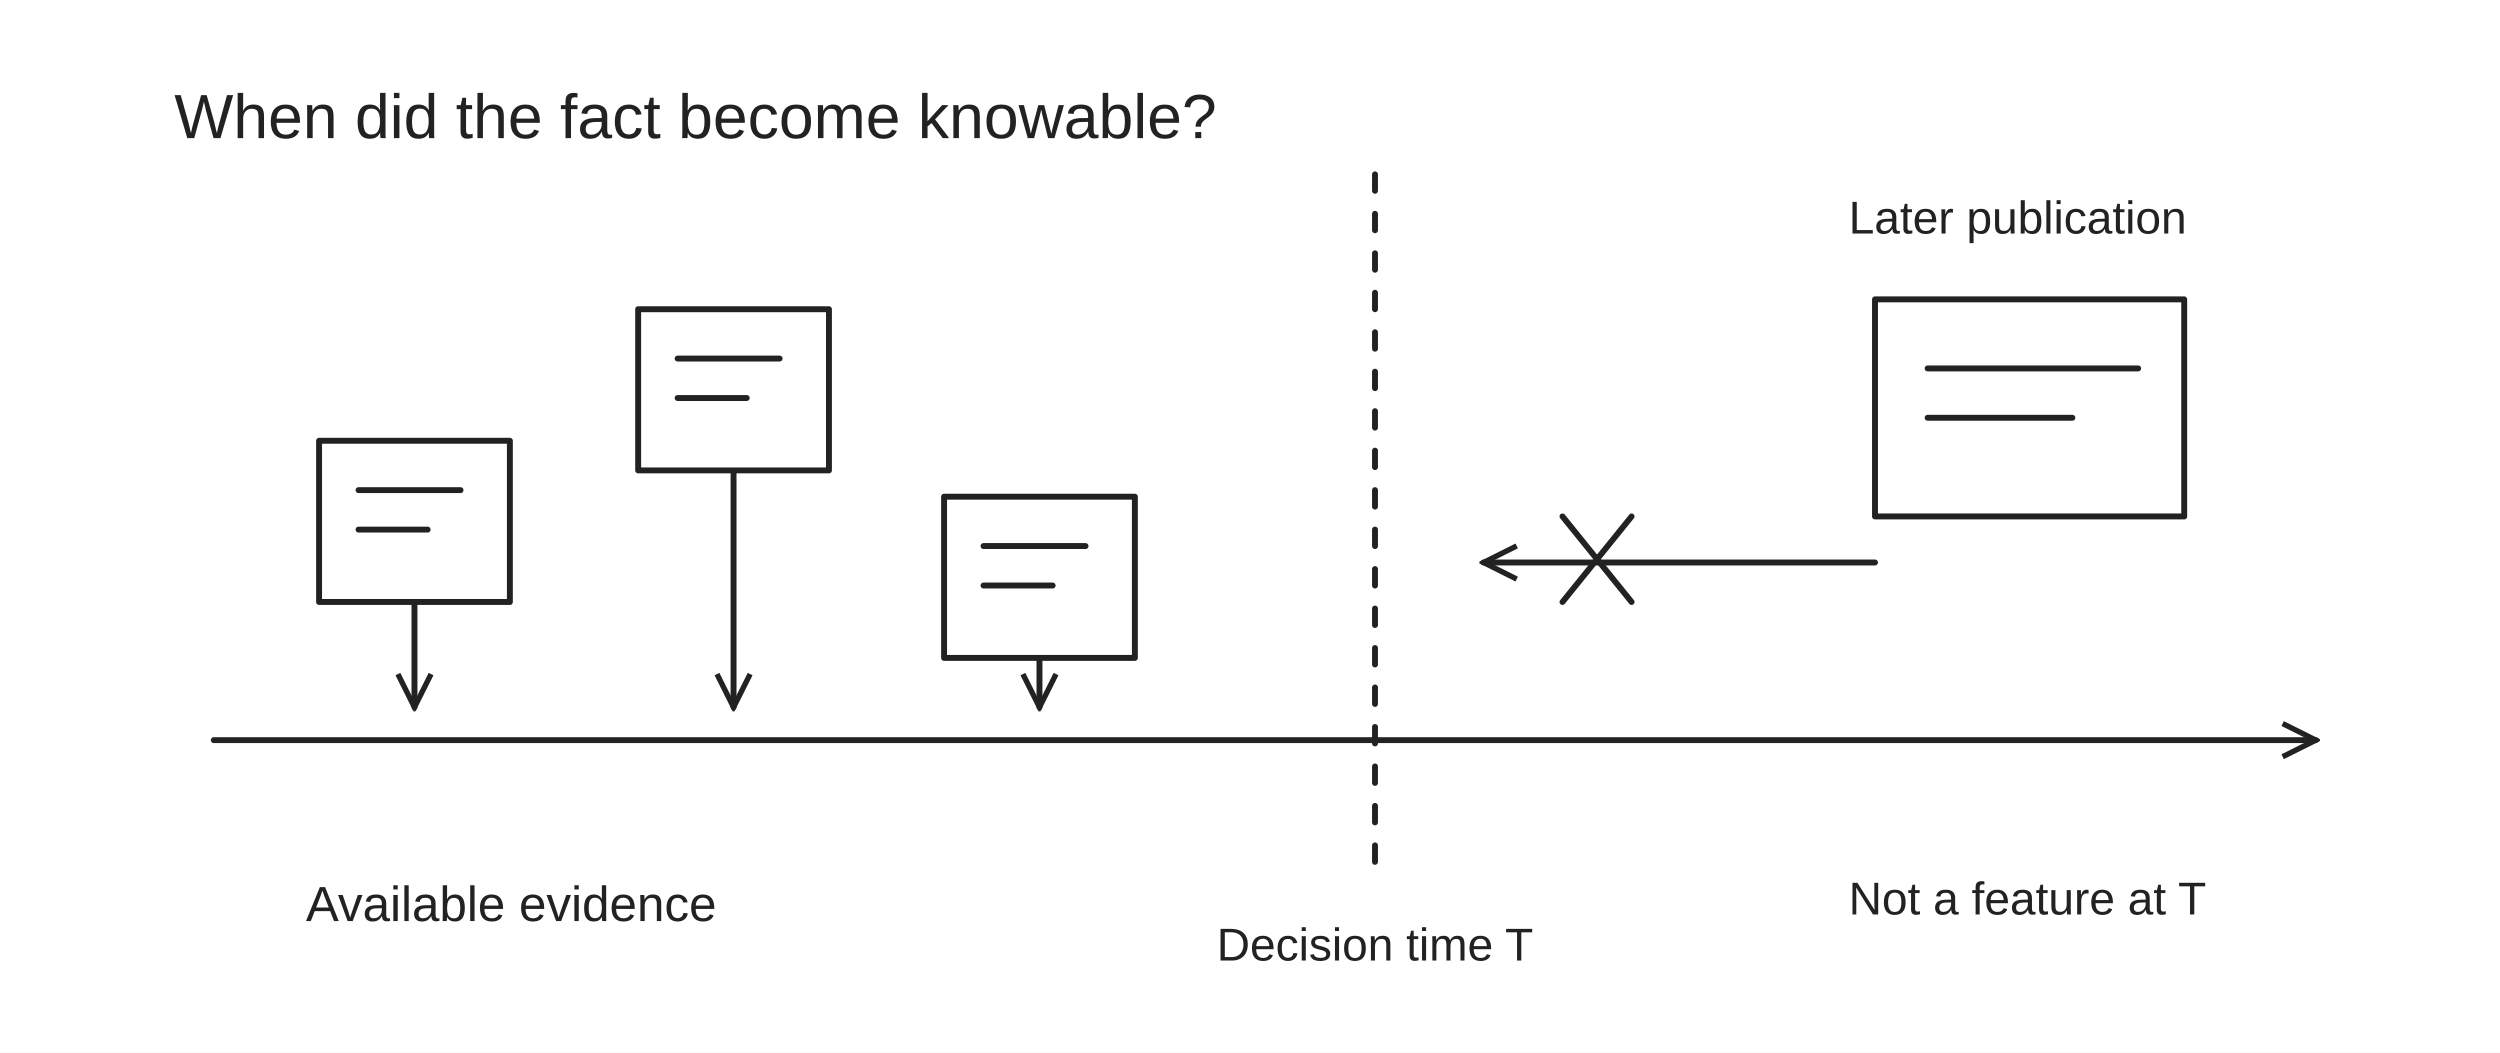
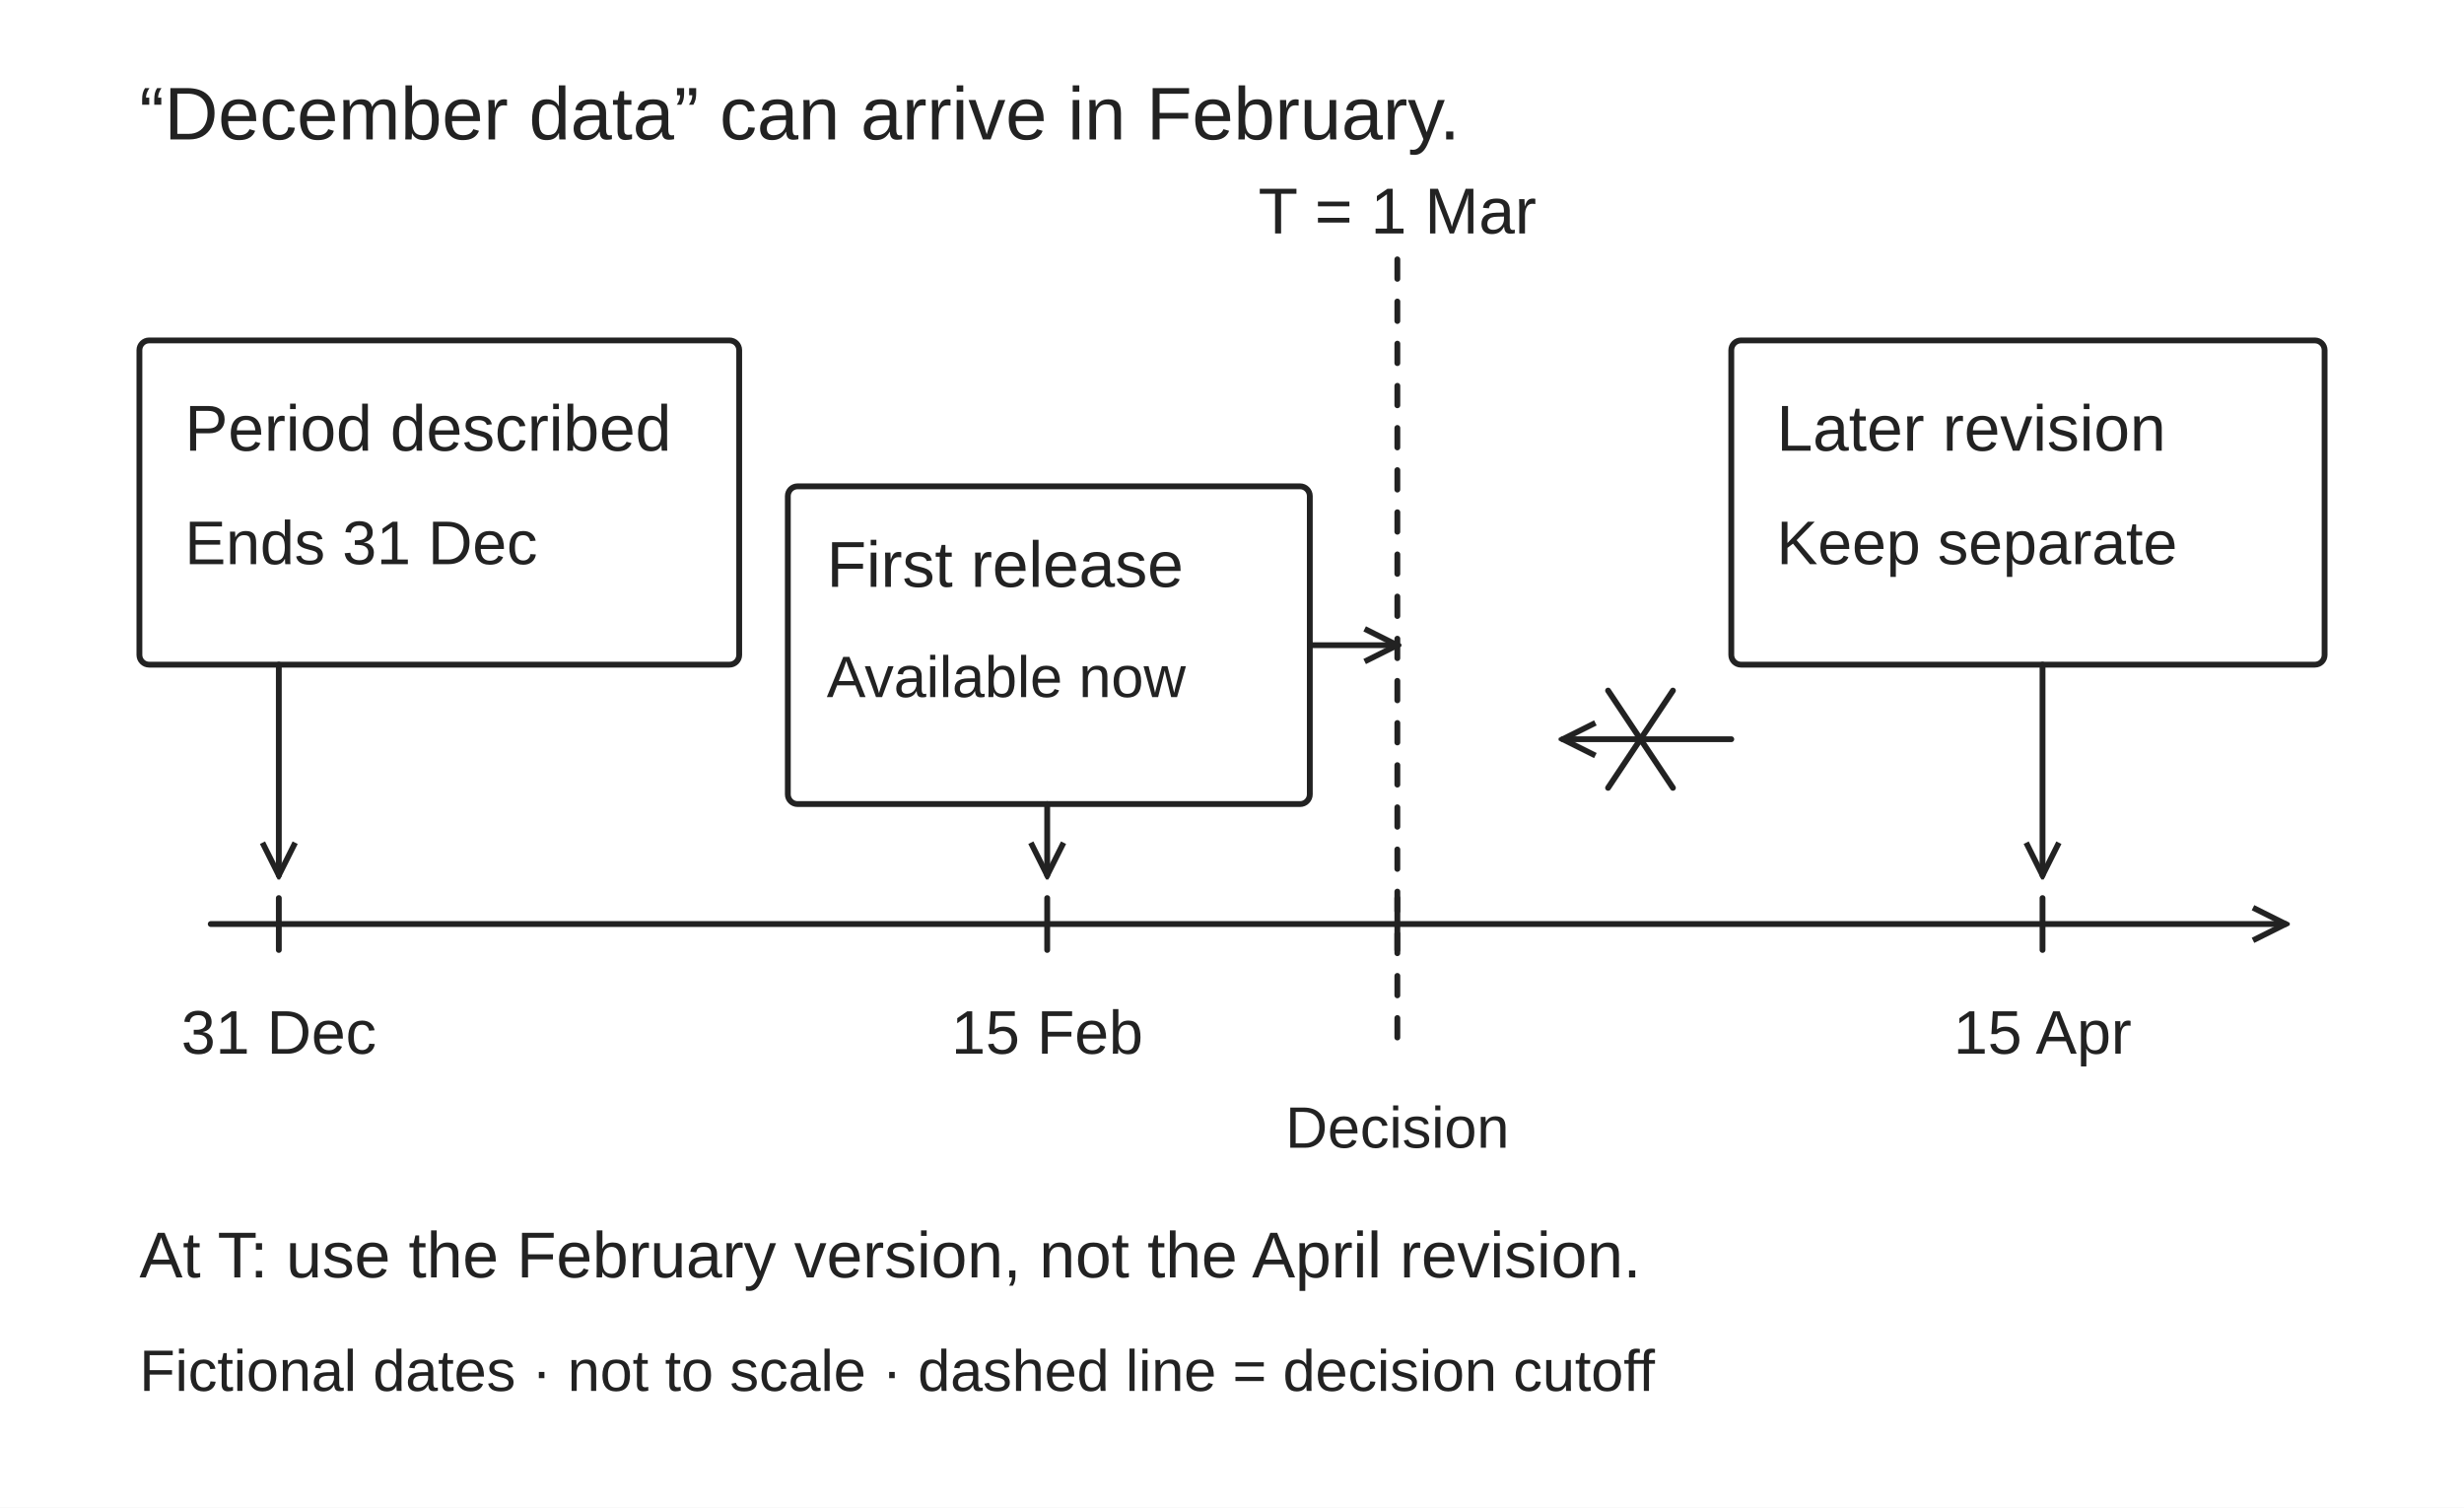
- <svg xmlns="http://www.w3.org/2000/svg" viewBox="0 0 760 320" role="img" aria-labelledby="title desc">
+ <svg xmlns="http://www.w3.org/2000/svg" viewBox="0 0 760 465" role="img" aria-labelledby="title desc">
  <defs>
    <marker id="arrow" viewBox="0 0 10 10" refX="9" refY="5" markerWidth="7" markerHeight="7" orient="auto-start-reverse">
-       <path d="M1 1L9 5L1 9" fill="none" stroke="#222" stroke-width="1.3" />
+       <path d="M1 1L9 5L1 9" fill="none" stroke="#222" stroke-width="1.4" />
    </marker>
  </defs>
-   <rect width="760" height="320" fill="white" />
+   <rect width="760" height="465" fill="white" />
  <g fill="none" stroke="#222" stroke-width="1.8" stroke-linecap="round" stroke-linejoin="round">
-     <path d="M65 225L704 225" marker-end="url(#arrow)" />
-     <path d="M418 53L418 266" stroke-dasharray="5 7" />
-     <rect x="97" y="134" width="58" height="49" />
-     <path d="M109 149H140 M109 161H130" />
-     <path d="M126 184L126 215" marker-end="url(#arrow)" />
-     <rect x="194" y="94" width="58" height="49" />
-     <path d="M206 109H237 M206 121H227" />
-     <path d="M223 144L223 215" marker-end="url(#arrow)" />
-     <rect x="287" y="151" width="58" height="49" />
-     <path d="M299 166H330 M299 178H320" />
-     <path d="M316 201L316 215" marker-end="url(#arrow)" />
-     <rect x="570" y="91" width="94" height="66" />
-     <path d="M586 112H650 M586 127H630" />
-     <path d="M570 171H451" marker-end="url(#arrow)" />
-     <path d="M475 157L496 183 M496 157L475 183" />
+     <path d="M65 285H705" id="calendar-time" marker-end="url(#arrow)" />
+     <path d="M431 80V321" id="decision-cutoff" stroke-dasharray="6 7" />
+     <path d="M86 277V293" />
+     <path d="M323 277V293" />
+     <path d="M431 277V293" />
+     <path d="M630 277V293" />
+     <rect id="period-end" x="43" y="105" width="185" height="100" rx="3" fill="white" />
+     <rect id="original-release" x="243" y="150" width="161" height="98" rx="3" fill="white" />
+     <rect id="revision" x="534" y="105" width="183" height="100" rx="3" fill="white" />
+     <path d="M86 205V270" id="observation-date" marker-end="url(#arrow)" />
+     <path d="M323 248V270" id="release-date" marker-end="url(#arrow)" />
+     <path d="M630 205V270" id="revision-date" marker-end="url(#arrow)" />
+     <path d="M404 199H431" id="available-at-T" marker-end="url(#arrow)" />
+     <path d="M534 228H482" id="blocked-backfill" marker-end="url(#arrow)" />
+     <path d="M496 213L516 243 M516 213L496 243" />
  </g>
  <g fill="#222" font-family="-apple-system,BlinkMacSystemFont,Arial,sans-serif">
-     <text x="53" y="42" font-size="19" text-anchor="start" font-weight="400">When did the fact become knowable?</text>
-     <text x="93" y="280" font-size="15" text-anchor="start" font-weight="400">Available evidence</text>
-     <text x="418" y="292" font-size="14" text-anchor="middle" font-weight="400">Decision time T</text>
-     <text x="562" y="71" font-size="14" text-anchor="start" font-weight="400">Later publication</text>
-     <text x="562" y="278" font-size="14" text-anchor="start" font-weight="400">Not a feature at T</text>
+     <text x="43" y="43" font-size="23" text-anchor="start" font-weight="400">“December data” can arrive in February.</text>
+     <text x="57" y="139" font-size="20" text-anchor="start" font-weight="500">Period described</text>
+     <text x="57" y="174" font-size="19" text-anchor="start" font-weight="400">Ends 31 Dec</text>
+     <text x="255" y="181" font-size="20" text-anchor="start" font-weight="500">First release</text>
+     <text x="255" y="215" font-size="18" text-anchor="start" font-weight="400">Available now</text>
+     <text x="548" y="139" font-size="20" text-anchor="start" font-weight="500">Later revision</text>
+     <text x="548" y="174" font-size="19" text-anchor="start" font-weight="400">Keep separate</text>
+     <text x="86" y="325" font-size="19" text-anchor="middle" font-weight="400">31 Dec</text>
+     <text x="323" y="325" font-size="19" text-anchor="middle" font-weight="400">15 Feb</text>
+     <text x="630" y="325" font-size="19" text-anchor="middle" font-weight="400">15 Apr</text>
+     <text x="431" y="72" font-size="20" text-anchor="middle" font-weight="500">T = 1 Mar</text>
+     <text x="431" y="354" font-size="18" text-anchor="middle" font-weight="400">Decision</text>
+     <text x="43" y="394" font-size="20" text-anchor="start" font-weight="400">At T: use the February version, not the April revision.</text>
+     <text x="43" y="429" font-size="18" text-anchor="start" font-weight="400">Fictional dates · not to scale · dashed line = decision cutoff</text>
  </g>
</svg>
